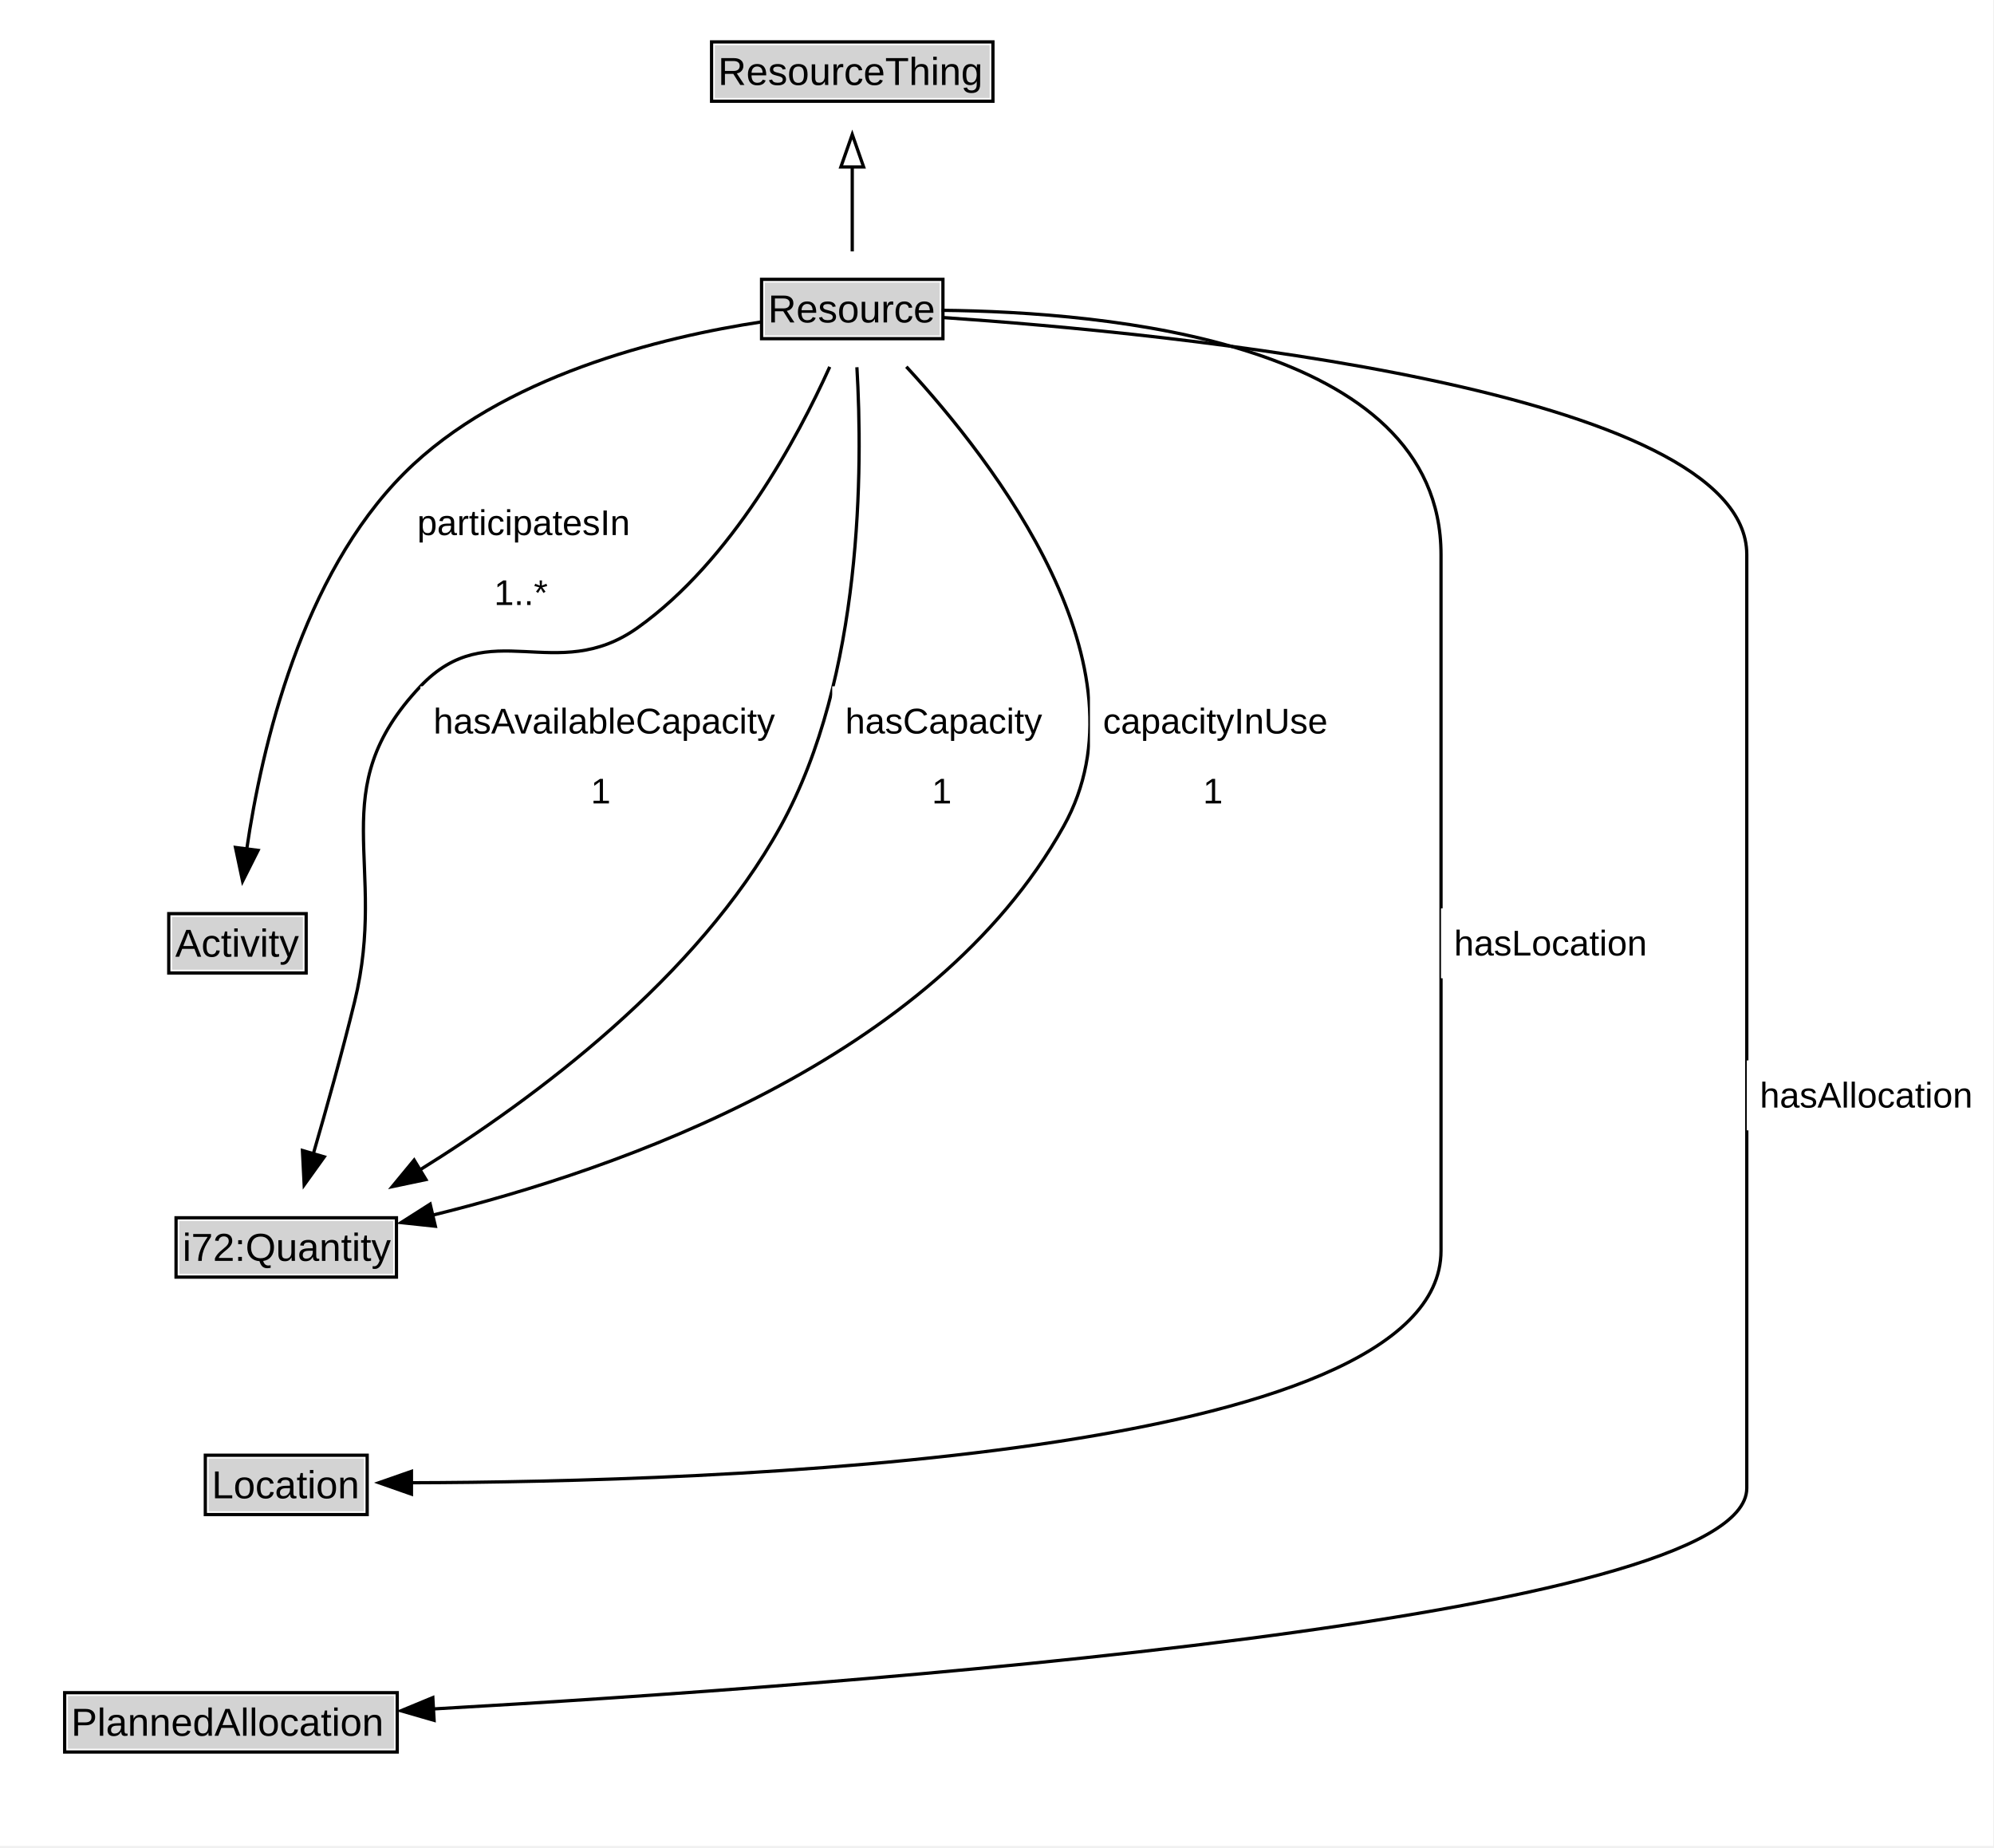
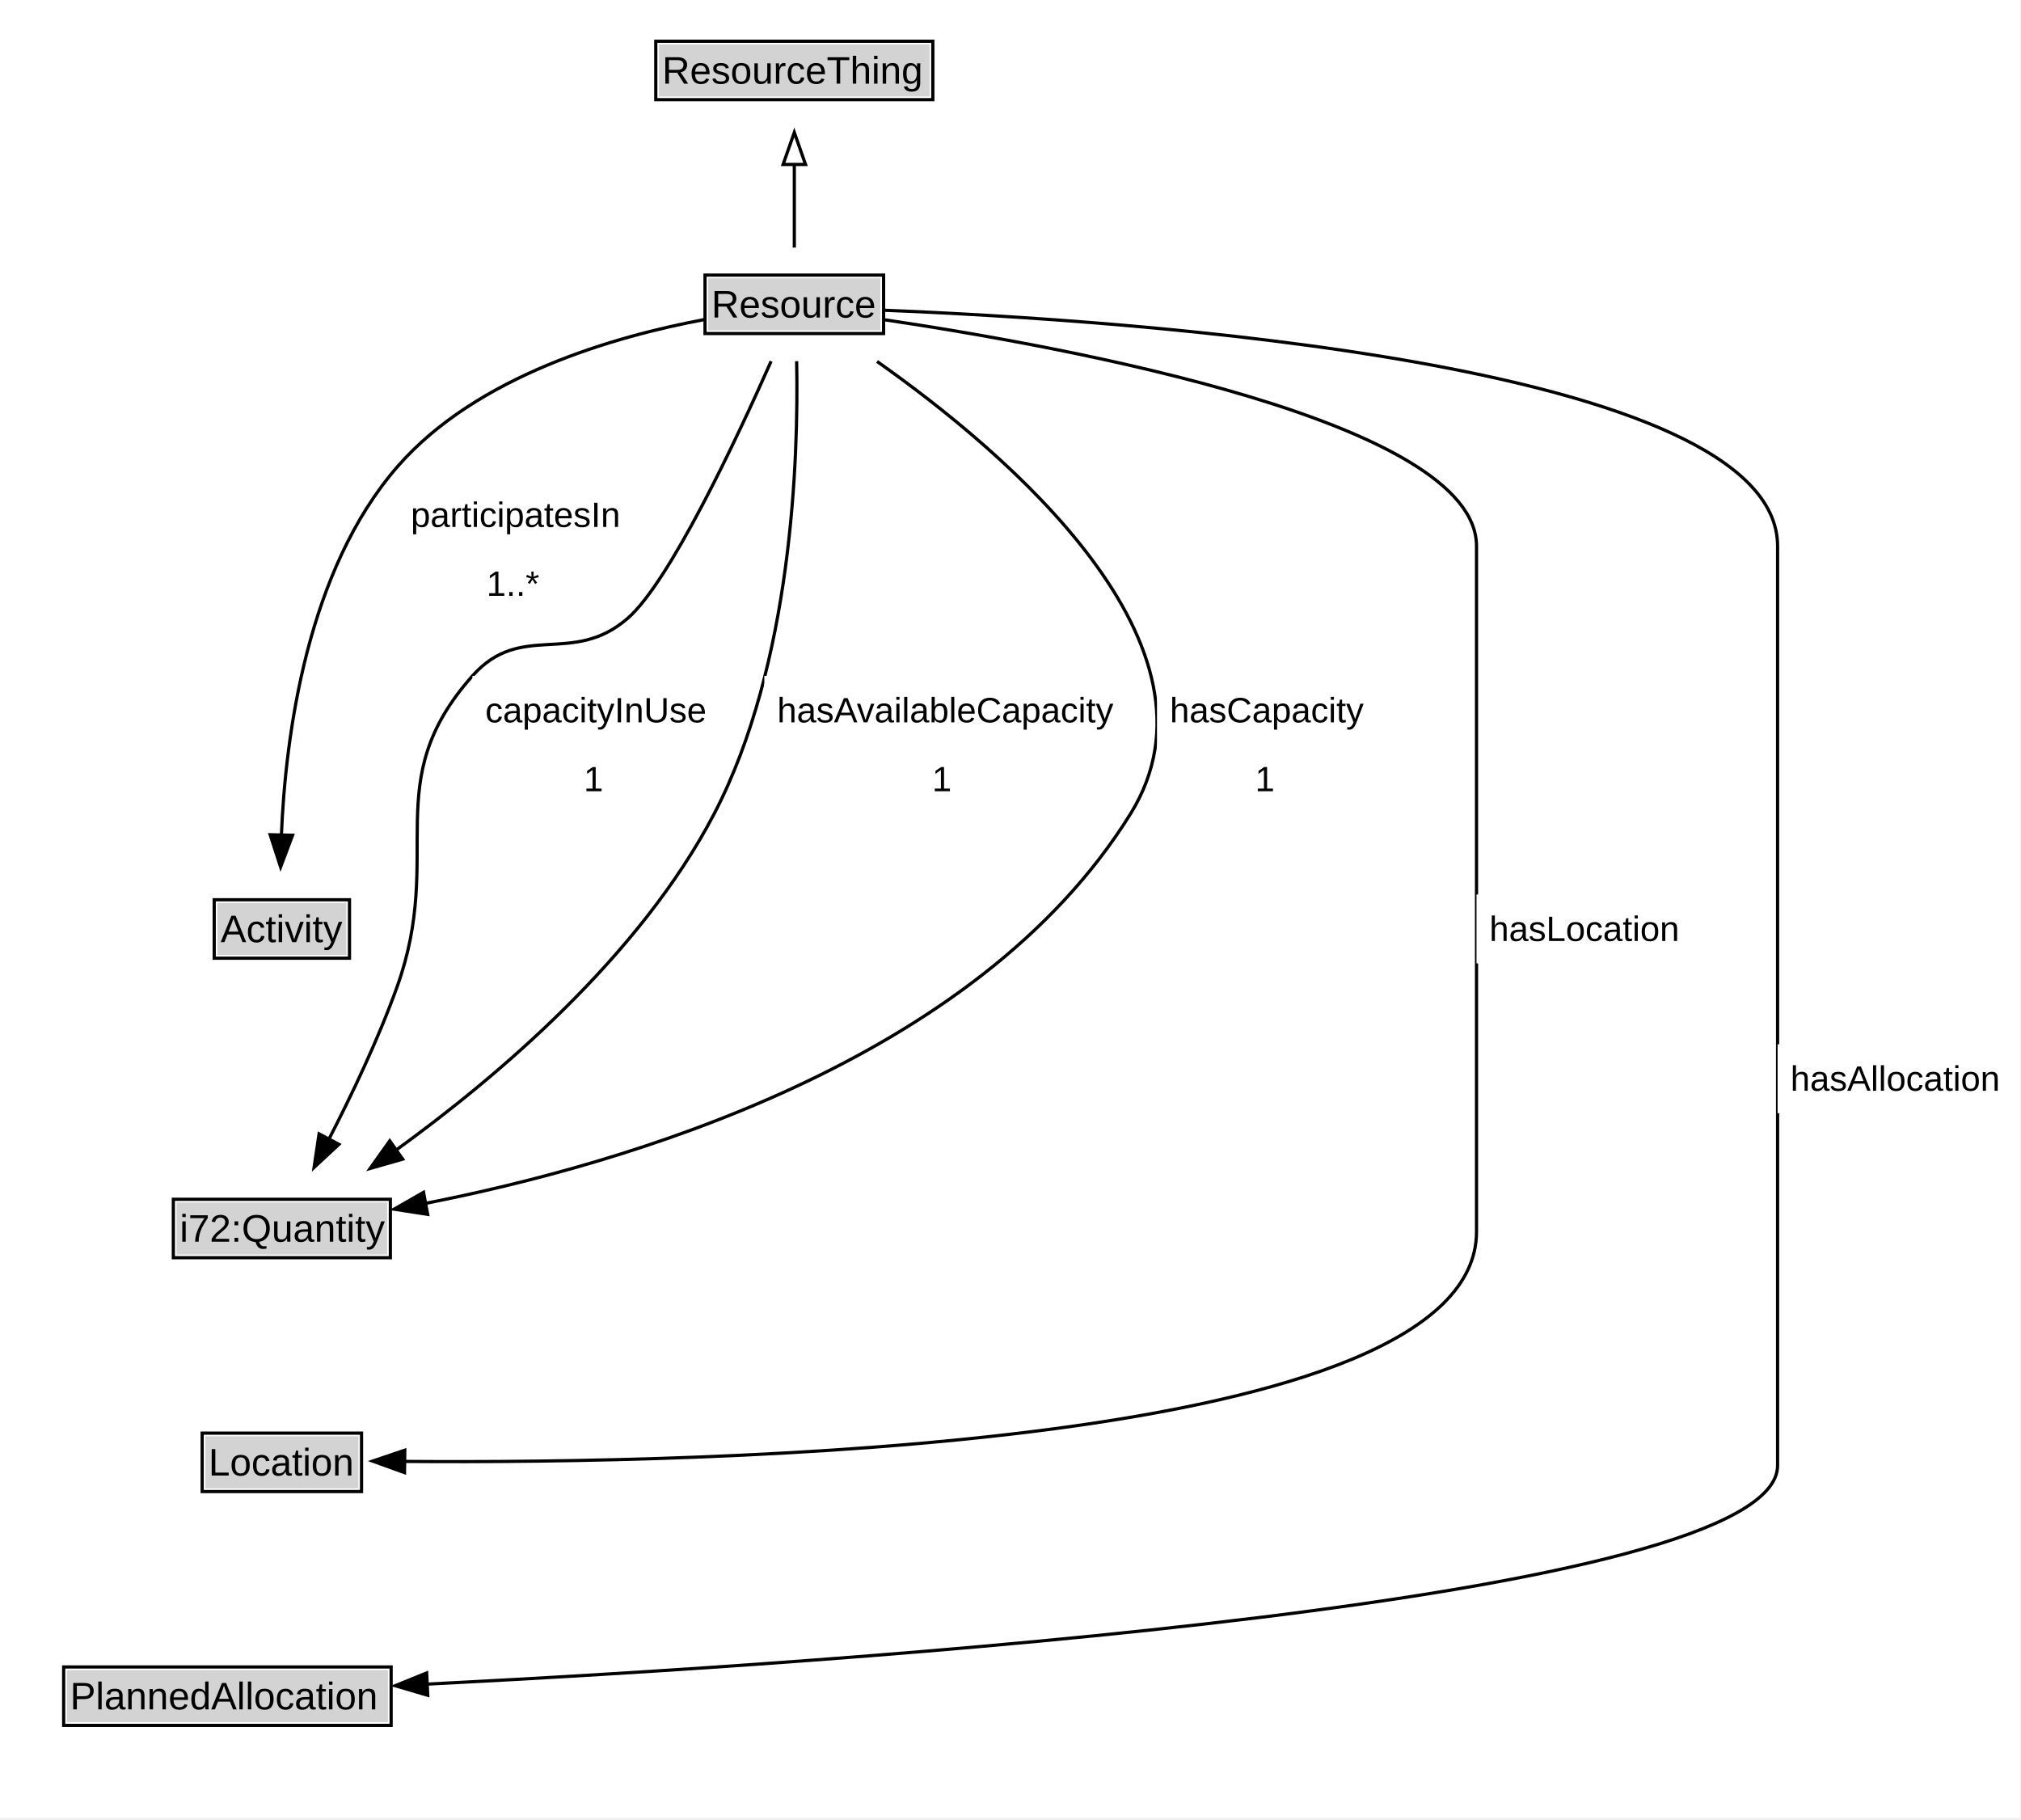
- <svg xmlns="http://www.w3.org/2000/svg" xmlns:xlink="http://www.w3.org/1999/xlink" width="613pt" height="568pt" viewBox="0.00 0.00 613.00 568.00">
+ <svg xmlns="http://www.w3.org/2000/svg" xmlns:xlink="http://www.w3.org/1999/xlink" width="631pt" height="568pt" viewBox="0.00 0.00 631.00 568.00">
  <g id="graph0" class="graph" transform="scale(1 1) rotate(0) translate(4 563.5)">
-     <polygon fill="white" stroke="none" points="-4,4 -4,-563.5 608.75,-563.5 608.75,4 -4,4" />
+     <polygon fill="white" stroke="none" points="-4,4 -4,-563.5 626.75,-563.5 626.75,4 -4,4" />
    <g id="clust3" class="cluster">
</g>
    <g id="node1" class="node">
      <g id="a_node1">
        <a xlink:href="../ResourceThing" xlink:title="&lt;TABLE&gt;">
-           <polygon fill="lightgray" stroke="none" points="215.75,-533.38 215.75,-549.62 300.25,-549.62 300.25,-533.38 215.75,-533.38" />
-           <text xml:space="preserve" text-anchor="start" x="216.75" y="-537.38" font-family="Arial" font-size="12.00">ResourceThing</text>
-           <polygon fill="none" stroke="black" points="214.75,-532.38 214.75,-550.62 301.25,-550.62 301.25,-532.38 214.75,-532.38" />
+           <polygon fill="lightgray" stroke="none" points="201.75,-533.38 201.75,-549.62 286.25,-549.62 286.25,-533.38 201.75,-533.38" />
+           <text xml:space="preserve" text-anchor="start" x="202.75" y="-537.38" font-family="Arial" font-size="12.00">ResourceThing</text>
+           <polygon fill="none" stroke="black" points="200.75,-532.38 200.75,-550.62 287.25,-550.62 287.25,-532.38 200.75,-532.38" />
        </a>
      </g>
    </g>
    <g id="node2" class="node">
      <g id="a_node2">
        <a xlink:href="../Resource" xlink:title="&lt;TABLE&gt;">
-           <polygon fill="lightgray" stroke="none" points="231.12,-460.38 231.12,-476.62 284.88,-476.62 284.88,-460.38 231.12,-460.38" />
-           <text xml:space="preserve" text-anchor="start" x="232.12" y="-464.38" font-family="Arial" font-size="12.00">Resource</text>
-           <polygon fill="none" stroke="black" points="230.12,-459.38 230.12,-477.62 285.88,-477.62 285.88,-459.38 230.12,-459.38" />
+           <polygon fill="lightgray" stroke="none" points="217.12,-460.38 217.12,-476.62 270.88,-476.62 270.88,-460.38 217.12,-460.38" />
+           <text xml:space="preserve" text-anchor="start" x="218.12" y="-464.38" font-family="Arial" font-size="12.00">Resource</text>
+           <polygon fill="none" stroke="black" points="216.12,-459.38 216.12,-477.62 271.88,-477.62 271.88,-459.38 216.12,-459.38" />
        </a>
      </g>
    </g>
    <g id="edge1" class="edge">
-       <path fill="none" stroke="black" d="M258,-486.21C258,-493.97 258,-503.42 258,-512.24" />
-       <polygon fill="none" stroke="black" points="254.5,-512.16 258,-522.16 261.5,-512.16 254.5,-512.16" />
+       <path fill="none" stroke="black" d="M244,-486.21C244,-493.97 244,-503.42 244,-512.24" />
+       <polygon fill="none" stroke="black" points="240.5,-512.16 244,-522.16 247.5,-512.16 240.5,-512.16" />
    </g>
    <g id="node4" class="node">
      <g id="a_node4">
        <a xlink:href="../Activity" xlink:title="&lt;TABLE&gt;">
-           <polygon fill="lightgray" stroke="none" points="48.88,-265.38 48.88,-281.62 89.12,-281.62 89.12,-265.38 48.88,-265.38" />
-           <text xml:space="preserve" text-anchor="start" x="49.88" y="-269.38" font-family="Arial" font-size="12.00">Activity</text>
-           <polygon fill="none" stroke="black" points="47.88,-264.38 47.88,-282.62 90.12,-282.62 90.12,-264.38 47.88,-264.38" />
+           <polygon fill="lightgray" stroke="none" points="63.88,-265.38 63.88,-281.62 104.12,-281.62 104.12,-265.38 63.88,-265.38" />
+           <text xml:space="preserve" text-anchor="start" x="64.88" y="-269.38" font-family="Arial" font-size="12.00">Activity</text>
+           <polygon fill="none" stroke="black" points="62.88,-264.38 62.88,-282.62 105.12,-282.62 105.12,-264.38 62.88,-264.38" />
        </a>
      </g>
    </g>
-     <g id="edge11" class="edge">
-       <path fill="none" stroke="black" d="M230.22,-464.56C199.42,-459.88 150.14,-447.95 120.25,-418 88.77,-386.45 76.52,-334.28 71.83,-302.29" />
-       <polygon fill="black" stroke="black" points="75.34,-302.07 70.58,-292.6 68.39,-302.97 75.34,-302.07" />
+     <g id="edge9" class="edge">
+       <path fill="none" stroke="black" d="M216.18,-463.79C187.93,-458.54 144.94,-446.21 120.25,-418 91.89,-385.59 85.13,-334.12 83.84,-302.43" />
+       <polygon fill="black" stroke="black" points="87.35,-302.76 83.61,-292.85 80.35,-302.92 87.35,-302.76" />
      <polygon fill="white" stroke="none" points="120.25,-370.5 120.25,-413.5 192,-413.5 192,-370.5 120.25,-370.5" />
      <text xml:space="preserve" text-anchor="start" x="124.25" y="-399" font-family="Arial" font-size="11.00">participatesIn</text>
      <text xml:space="preserve" text-anchor="start" x="147.88" y="-377.5" font-family="Arial" font-size="11.00">1..*</text>
    </g>
    <g id="node5" class="node">
      <g id="a_node5">
        <a xlink:href="https://w3id.org/citydata/21972/v1/Quantity" xlink:title="&lt;TABLE&gt;">
          <polygon fill="lightgray" stroke="none" points="51.12,-171.88 51.12,-188.12 116.88,-188.12 116.88,-171.88 51.12,-171.88" />
          <text xml:space="preserve" text-anchor="start" x="52.12" y="-175.88" font-family="Arial" font-size="12.00">i72:Quantity</text>
          <polygon fill="none" stroke="black" points="50.12,-170.88 50.12,-189.12 117.88,-189.12 117.88,-170.88 50.12,-170.88" />
        </a>
      </g>
    </g>
-     <g id="edge8" class="edge">
-       <path fill="none" stroke="black" d="M251.08,-450.72C241.22,-428.9 221.04,-391.16 192,-370.5 166.96,-352.69 146.34,-374.84 125.25,-352.5 95.02,-320.47 115.48,-298.28 105,-255.5 101.18,-239.9 96.35,-222.62 92.28,-208.64" />
-       <polygon fill="black" stroke="black" points="95.69,-207.84 89.51,-199.23 88.98,-209.81 95.69,-207.84" />
-       <polygon fill="white" stroke="none" points="125.25,-309.5 125.25,-352.5 236,-352.5 236,-309.5 125.25,-309.5" />
-       <text xml:space="preserve" text-anchor="start" x="129.25" y="-338" font-family="Arial" font-size="11.00">hasAvailableCapacity</text>
-       <text xml:space="preserve" text-anchor="start" x="177.62" y="-316.5" font-family="Arial" font-size="11.00">1</text>
+     <g id="edge10" class="edge">
+       <path fill="none" stroke="black" d="M236.76,-450.73C225.86,-426.13 205.11,-381.93 192,-370.5 174.67,-355.39 158.77,-369.69 143.5,-352.5 114.03,-319.34 134.96,-297.26 120,-255.5 114.13,-239.12 105.76,-221.56 98.56,-207.61" />
+       <polygon fill="black" stroke="black" points="101.82,-206.27 94.06,-199.06 95.62,-209.54 101.82,-206.27" />
+       <polygon fill="white" stroke="none" points="143.5,-309.5 143.5,-352.5 219,-352.5 219,-309.5 143.5,-309.5" />
+       <text xml:space="preserve" text-anchor="start" x="147.5" y="-338" font-family="Arial" font-size="11.00">capacityInUse</text>
+       <text xml:space="preserve" text-anchor="start" x="178.25" y="-316.5" font-family="Arial" font-size="11.00">1</text>
    </g>
-     <g id="edge9" class="edge">
-       <path fill="none" stroke="black" d="M259.43,-450.6C261.21,-420.3 261.4,-355.59 236,-309.5 210.31,-262.89 160.52,-225.85 124.92,-203.74" />
-       <polygon fill="black" stroke="black" points="126.95,-200.87 116.58,-198.69 123.32,-206.86 126.95,-200.87" />
-       <polygon fill="white" stroke="none" points="251.84,-309.5 251.84,-352.5 319.09,-352.5 319.09,-309.5 251.84,-309.5" />
-       <text xml:space="preserve" text-anchor="start" x="255.84" y="-338" font-family="Arial" font-size="11.00">hasCapacity</text>
-       <text xml:space="preserve" text-anchor="start" x="282.46" y="-316.5" font-family="Arial" font-size="11.00">1</text>
+     <g id="edge11" class="edge">
+       <path fill="none" stroke="black" d="M244.73,-450.74C245.34,-420.66 243.38,-356.3 219,-309.5 195.83,-265.03 151.24,-227.31 119.66,-204.47" />
+       <polygon fill="black" stroke="black" points="121.73,-201.65 111.55,-198.74 117.69,-207.37 121.73,-201.65" />
+       <polygon fill="white" stroke="none" points="234.64,-309.5 234.64,-352.5 345.39,-352.5 345.39,-309.5 234.64,-309.5" />
+       <text xml:space="preserve" text-anchor="start" x="238.64" y="-338" font-family="Arial" font-size="11.00">hasAvailableCapacity</text>
+       <text xml:space="preserve" text-anchor="start" x="287.01" y="-316.5" font-family="Arial" font-size="11.00">1</text>
    </g>
-     <g id="edge10" class="edge">
-       <path fill="none" stroke="black" d="M274.63,-450.76C301.85,-421.25 350.28,-358.48 323,-309.5 282.92,-237.54 186.1,-203.93 128.74,-189.86" />
-       <polygon fill="black" stroke="black" points="129.84,-186.52 119.3,-187.64 128.24,-193.33 129.84,-186.52" />
-       <polygon fill="white" stroke="none" points="331.07,-309.5 331.07,-352.5 406.57,-352.5 406.57,-309.5 331.07,-309.5" />
-       <text xml:space="preserve" text-anchor="start" x="335.07" y="-338" font-family="Arial" font-size="11.00">capacityInUse</text>
-       <text xml:space="preserve" text-anchor="start" x="365.82" y="-316.5" font-family="Arial" font-size="11.00">1</text>
+     <g id="edge12" class="edge">
+       <path fill="none" stroke="black" d="M269.84,-450.66C310.46,-422.03 381.44,-361.86 349,-309.5 300.84,-231.75 190.61,-199.92 128.56,-187.79" />
+       <polygon fill="black" stroke="black" points="129.52,-184.41 119.05,-186.03 128.24,-191.29 129.52,-184.41" />
+       <polygon fill="white" stroke="none" points="357.24,-309.5 357.24,-352.5 424.49,-352.5 424.49,-309.5 357.24,-309.5" />
+       <text xml:space="preserve" text-anchor="start" x="361.24" y="-338" font-family="Arial" font-size="11.00">hasCapacity</text>
+       <text xml:space="preserve" text-anchor="start" x="387.87" y="-316.5" font-family="Arial" font-size="11.00">1</text>
    </g>
    <g id="node6" class="node">
      <g id="a_node6">
        <a xlink:href="../Location" xlink:title="&lt;TABLE&gt;">
          <polygon fill="lightgray" stroke="none" points="60.12,-98.88 60.12,-115.12 107.88,-115.12 107.88,-98.88 60.12,-98.88" />
          <text xml:space="preserve" text-anchor="start" x="61.12" y="-102.88" font-family="Arial" font-size="12.00">Location</text>
          <polygon fill="none" stroke="black" points="59.12,-97.88 59.12,-116.12 108.88,-116.12 108.88,-97.88 59.12,-97.88" />
        </a>
      </g>
    </g>
-     <g id="edge7" class="edge">
-       <path fill="none" stroke="black" d="M285.49,-468.1C336.12,-467.62 439,-458.58 439,-393 439,-393 439,-393 439,-179 439,-114.95 213.98,-107.88 122.24,-107.66" />
-       <polygon fill="black" stroke="black" points="122.49,-104.16 112.49,-107.67 122.49,-111.16 122.49,-104.16" />
-       <polygon fill="white" stroke="none" points="439,-262.75 439,-284.25 504.75,-284.25 504.75,-262.75 439,-262.75" />
-       <text xml:space="preserve" text-anchor="start" x="443" y="-269.75" font-family="Arial" font-size="11.00">hasLocation</text>
+     <g id="edge8" class="edge">
+       <path fill="none" stroke="black" d="M271.85,-463.73C329.58,-455.14 457,-431.78 457,-393 457,-393 457,-393 457,-179 457,-111.36 217.29,-106.54 122.2,-107.29" />
+       <polygon fill="black" stroke="black" points="122.3,-103.79 112.34,-107.39 122.38,-110.79 122.3,-103.79" />
+       <polygon fill="white" stroke="none" points="457,-262.75 457,-284.25 522.75,-284.25 522.75,-262.75 457,-262.75" />
+       <text xml:space="preserve" text-anchor="start" x="461" y="-269.75" font-family="Arial" font-size="11.00">hasLocation</text>
    </g>
    <g id="node7" class="node">
      <g id="a_node7">
        <a xlink:href="../PlannedAllocation" xlink:title="&lt;TABLE&gt;">
          <polygon fill="lightgray" stroke="none" points="16.88,-25.88 16.88,-42.12 117.12,-42.12 117.12,-25.88 16.88,-25.88" />
          <text xml:space="preserve" text-anchor="start" x="17.88" y="-29.88" font-family="Arial" font-size="12.00">PlannedAllocation</text>
          <polygon fill="none" stroke="black" points="15.88,-24.88 15.88,-43.12 118.12,-43.12 118.12,-24.88 15.88,-24.88" />
        </a>
      </g>
    </g>
-     <g id="edge12" class="edge">
-       <path fill="none" stroke="black" d="M285.63,-465.9C355.36,-461.1 533,-443.89 533,-393 533,-393 533,-393 533,-106 533,-65.63 256.09,-45.31 129.19,-38.12" />
-       <polygon fill="black" stroke="black" points="129.45,-34.62 119.27,-37.56 129.06,-41.61 129.45,-34.62" />
-       <polygon fill="white" stroke="none" points="533,-216 533,-237.5 604.75,-237.5 604.75,-216 533,-216" />
-       <text xml:space="preserve" text-anchor="start" x="537" y="-223" font-family="Arial" font-size="11.00">hasAllocation</text>
+     <g id="edge7" class="edge">
+       <path fill="none" stroke="black" d="M271.79,-466.66C347.36,-463.64 551,-450.18 551,-393 551,-393 551,-393 551,-106 551,-63.85 259.98,-44.38 129.27,-37.76" />
+       <polygon fill="black" stroke="black" points="129.55,-34.27 119.39,-37.27 129.21,-41.26 129.55,-34.27" />
+       <polygon fill="white" stroke="none" points="551,-216 551,-237.5 622.75,-237.5 622.75,-216 551,-216" />
+       <text xml:space="preserve" text-anchor="start" x="555" y="-223" font-family="Arial" font-size="11.00">hasAllocation</text>
    </g>
  </g>
</svg>
